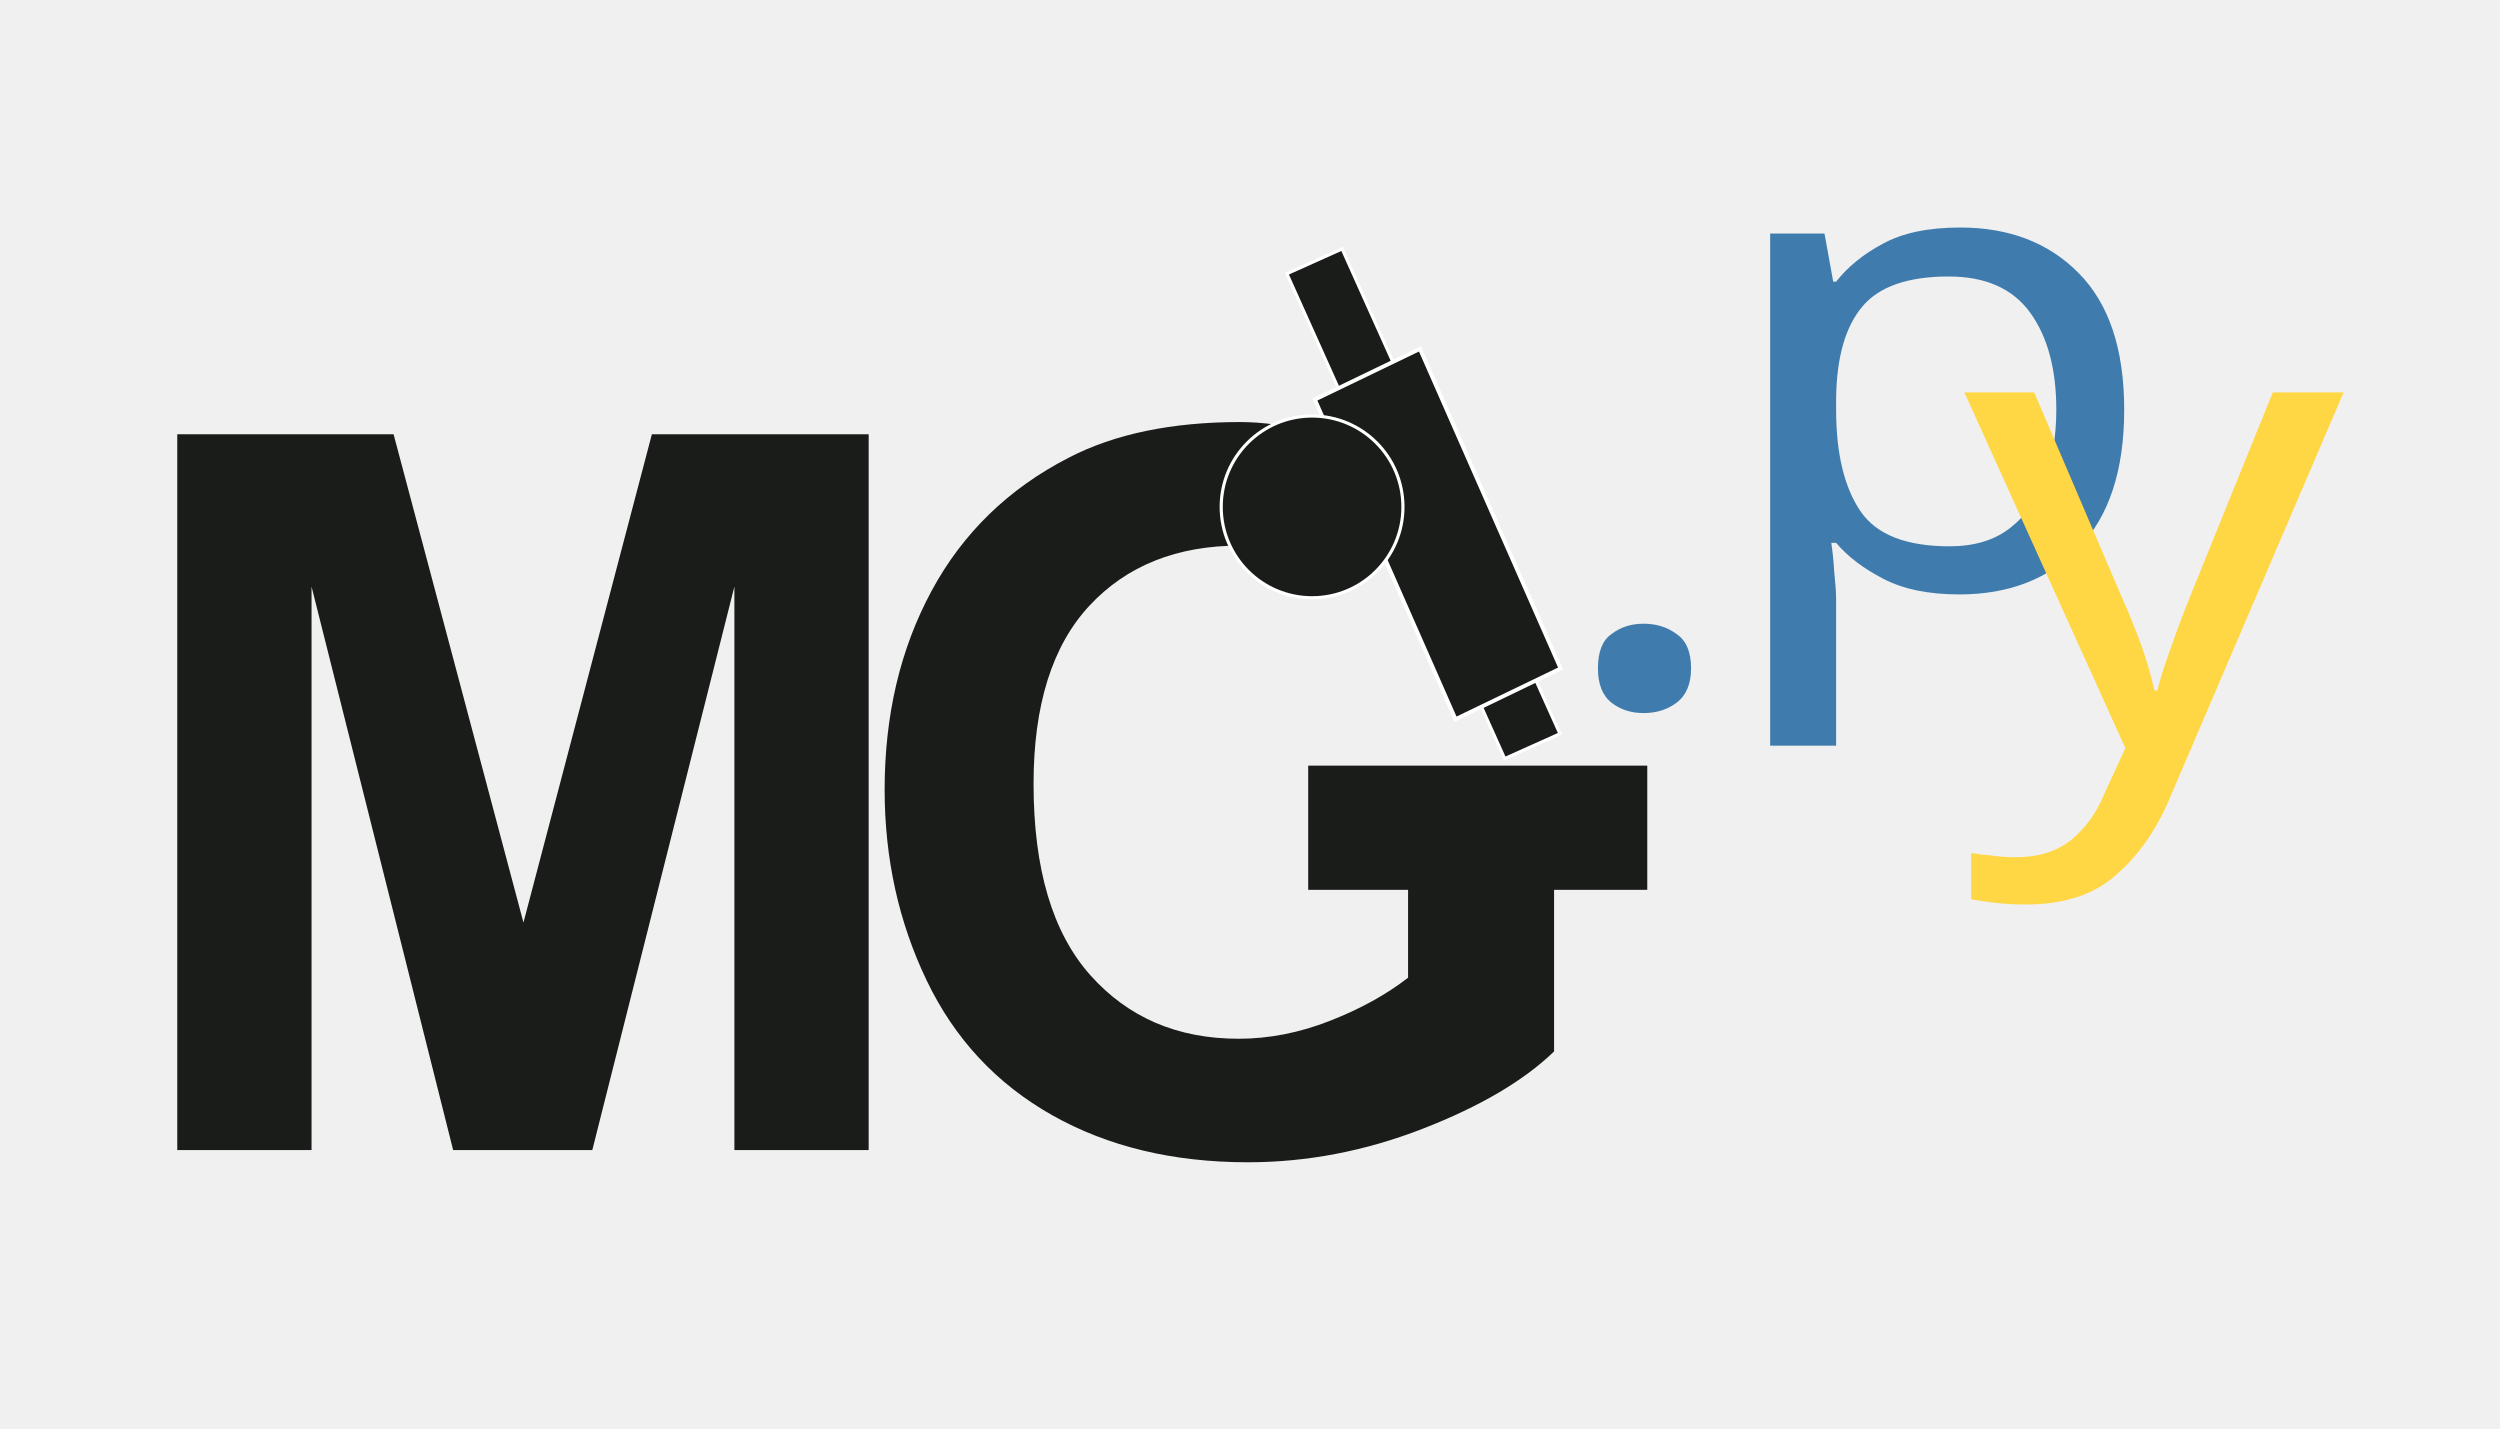
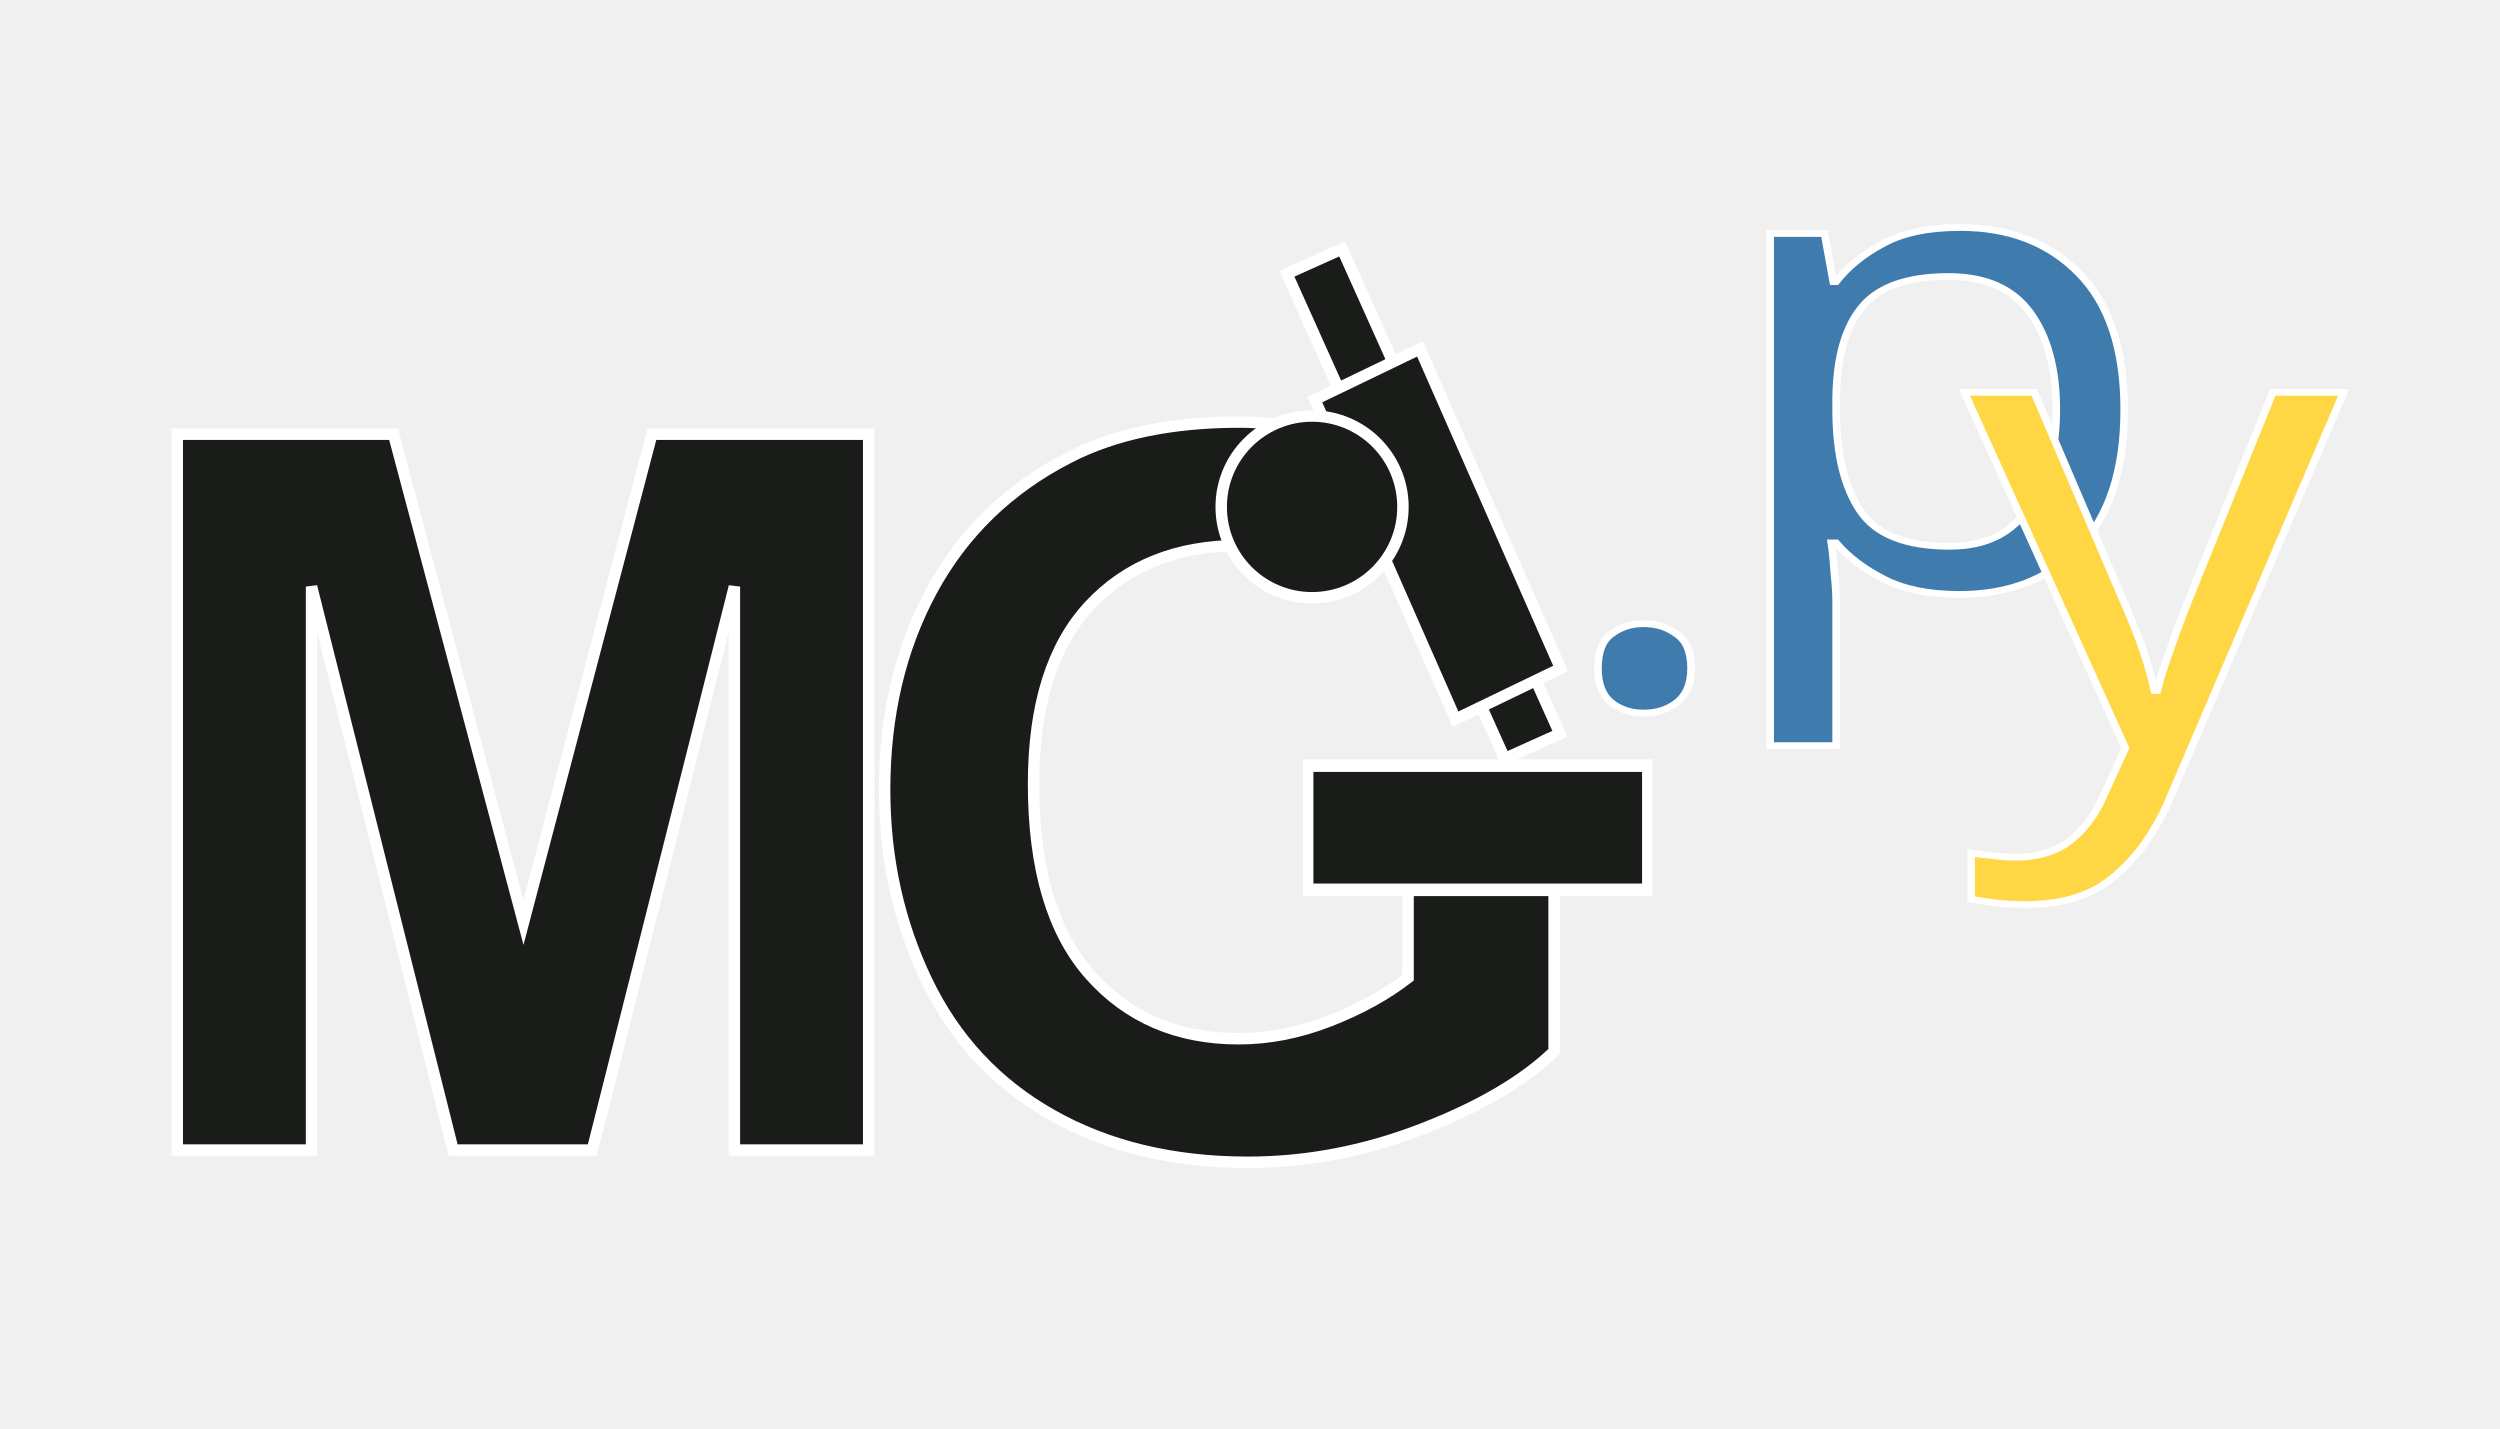
<svg xmlns="http://www.w3.org/2000/svg" width="175" height="100" viewBox="0 0 175 100" version="1.1" xml:space="preserve" style="clip-rule:evenodd;fill-rule:evenodd" id="svg9">
  <defs id="defs9">
    <rect x="171.539" y="7.187" width="41.687" height="24.916" id="rect10" />
    <rect x="171.539" y="7.187" width="41.687" height="24.916" id="rect10-2" />
    <rect x="171.539" y="7.187" width="41.687" height="24.916" id="rect10-22" />
  </defs>
  <g id="g4179" transform="translate(2.22026,12.85347)">
-     <path d="m 10.188,67.652 v -50.108 h 15.142 l 9.092,34.18 8.989,-34.18 h 15.176 v 50.108 h -9.4 v -39.444 l -9.946,39.444 h -9.741 l -9.912,-39.444 v 39.444 z" style="fill:#1a1c1a;fill-rule:nonzero" id="path1" />
-     <g id="g10">
-       <path d="m 90.862,49.229 0.023,-8.443 h 15.68 v 19.961 c -2.119,2.051 -5.19,3.857 -9.212,5.418 -4.022,1.561 -8.095,2.341 -12.219,2.341 -5.241,0 -9.81,-1.099 -13.706,-3.298 -3.896,-2.199 -6.825,-5.344 -8.784,-9.434 -1.96,-4.09 -2.94,-8.539 -2.94,-13.347 0,-5.218 1.094,-9.855 3.282,-13.911 2.187,-4.056 5.389,-7.166 9.604,-9.331 3.213,-1.664 7.212,-2.495 11.997,-2.495 6.221,0 14.578,3.913 14.578,3.913 l -7.28,6.87 c 0,0 -4.381,-2.136 -7.298,-2.136 -4.42,0 -7.935,1.402 -10.544,4.204 -2.609,2.803 -3.914,6.962 -3.914,12.476 0,5.947 1.322,10.408 3.965,13.381 2.643,2.974 6.107,4.461 10.391,4.461 2.119,0 4.244,-0.416 6.374,-1.248 2.131,-0.832 3.959,-1.84 5.486,-3.025 v -6.357 z" style="fill:#1a1c1a;fill-rule:nonzero" id="path2" />
-       <g id="ellipse8161" transform="translate(-2,6)">
-         <path d="M 79.955,26.157 Z" style="fill:#333333;fill-opacity:0.96;stroke:#ffffff;stroke-width:0.78px" id="path7" />
+     <path d="m 10.188,67.652 v -50.108 h 15.142 l 9.092,34.18 8.989,-34.18 h 15.176 v 50.108 h -9.4 v -39.444 l -9.946,39.444 h -9.741 l -9.912,-39.444 v 39.444 z" style="fill:#1a1c1a;fill-rule:nonzero;stroke:#ffffff;stroke-opacity:1;stroke-width:0.8;stroke-dasharray:none" id="path1" />
+     <g id="g10" style="stroke:#ffffff;stroke-width:0.8;stroke-dasharray:none">
+       <path d="m 90.862,49.229 0.023,-8.443 h 15.68 v 19.961 c -2.119,2.051 -5.19,3.857 -9.212,5.418 -4.022,1.561 -8.095,2.341 -12.219,2.341 -5.241,0 -9.81,-1.099 -13.706,-3.298 -3.896,-2.199 -6.825,-5.344 -8.784,-9.434 -1.96,-4.09 -2.94,-8.539 -2.94,-13.347 0,-5.218 1.094,-9.855 3.282,-13.911 2.187,-4.056 5.389,-7.166 9.604,-9.331 3.213,-1.664 7.212,-2.495 11.997,-2.495 6.221,0 14.578,3.913 14.578,3.913 l -7.28,6.87 c 0,0 -4.381,-2.136 -7.298,-2.136 -4.42,0 -7.935,1.402 -10.544,4.204 -2.609,2.803 -3.914,6.962 -3.914,12.476 0,5.947 1.322,10.408 3.965,13.381 2.643,2.974 6.107,4.461 10.391,4.461 2.119,0 4.244,-0.416 6.374,-1.248 2.131,-0.832 3.959,-1.84 5.486,-3.025 v -6.357 z" style="fill:#1a1c1a;fill-rule:nonzero;stroke:#ffffff;stroke-width:0.8;stroke-dasharray:none" id="path2" />
+       <g id="ellipse8161" transform="translate(-2,6)" style="stroke:#ffffff;stroke-width:0.8;stroke-dasharray:none">
+         <path d="M 79.955,26.157 Z" style="fill:#333333;fill-opacity:0.96;stroke:#ffffff;stroke-width:0.8;stroke-dasharray:none" id="path7" />
      </g>
-       <g transform="matrix(0.850731,0,0,1.02684,19.3386,1.38969)" id="g7">
-         <rect x="82.3" y="38.322" width="27.9" height="8.467" style="fill:#1a1c1a" id="rect7" />
+       <g transform="matrix(0.850731,0,0,1.02684,19.3386,1.38969)" id="g7" style="stroke:#ffffff;stroke-width:0.856;stroke-dasharray:none">
+         <rect x="82.3" y="38.322" width="27.9" height="8.467" style="fill:#1a1c1a;stroke:#ffffff;stroke-width:0.856;stroke-dasharray:none" id="rect7" />
      </g>
-       <g id="g8171" transform="matrix(-0.282039,0,0,0.282039,129.979,-14.721)">
-         <g id="rect8173" transform="rotate(24.18951)">
-           <rect x="151.738" y="6.821" width="15.036" height="131.925" style="fill:#1a1c1a;stroke:#ffffff;stroke-width:0.78px" id="rect8" />
+       <g id="g8171" transform="matrix(-0.282039,0,0,0.282039,129.979,-14.721)" style="stroke:#ffffff;stroke-width:2.836;stroke-dasharray:none">
+         <g id="rect8173" transform="rotate(24.18951)" style="stroke:#ffffff;stroke-width:2.836;stroke-dasharray:none">
+           <rect x="151.738" y="6.821" width="15.036" height="131.925" style="fill:#1a1c1a;stroke:#ffffff;stroke-width:2.836;stroke-dasharray:none" id="rect8" />
        </g>
-         <g id="rect8175" transform="matrix(0.900702,0.434438,-0.402871,0.915257,0,0)">
-           <rect x="144.088" y="33.443" width="28.964" height="86.68" style="fill:#1a1c1a;stroke:#ffffff;stroke-width:0.98px" id="rect9" />
+         <g id="rect8175" transform="matrix(0.900702,0.434438,-0.402871,0.915257,0,0)" style="stroke:#ffffff;stroke-width:2.837;stroke-dasharray:none">
+           <rect x="144.088" y="33.443" width="28.964" height="86.68" style="fill:#1a1c1a;stroke:#ffffff;stroke-width:2.837;stroke-dasharray:none" id="rect9" />
        </g>
-         <circle id="circle8177" cx="143.08" cy="132.429" r="22.553" style="fill:#1a1c1a;stroke:#ffffff;stroke-width:0.78px" />
+         <circle id="circle8177" cx="143.08" cy="132.429" r="22.553" style="fill:#1a1c1a;stroke:#ffffff;stroke-width:2.836;stroke-dasharray:none" />
      </g>
    </g>
  </g>
  <g id="g11" transform="matrix(1.112363,0,0,1.128444,-17.66974,6.154436)">
-     <text xml:space="preserve" id="text9" style="font-style:normal;font-variant:normal;font-weight:normal;font-stretch:normal;font-size:12px;font-family:sans-serif;-inkscape-font-specification:'sans-serif, Normal';font-variant-ligatures:normal;font-variant-caps:normal;font-variant-numeric:normal;font-variant-east-asian:normal;writing-mode:lr-tb;direction:ltr;white-space:pre;shape-inside:url(#rect10);display:inline;fill:#3f7cad;fill-opacity:1" transform="matrix(3.906513,0,0,3.411358,-557.0342,-23.67767)">
-       <tspan x="171.539" y="18.135" id="tspan2">.</tspan>
+     <text xml:space="preserve" id="text9" style="font-style:normal;font-variant:normal;font-weight:normal;font-stretch:normal;font-size:12px;font-family:sans-serif;-inkscape-font-specification:'sans-serif, Normal';font-variant-ligatures:normal;font-variant-caps:normal;font-variant-numeric:normal;font-variant-east-asian:normal;writing-mode:lr-tb;direction:ltr;white-space:pre;shape-inside:url(#rect10);display:inline;fill:#3f7cad;fill-opacity:1;stroke-width:0.122;stroke-dasharray:none;stroke:#ffffff" transform="matrix(3.906513,0,0,3.411358,-557.0342,-23.67767)">
+       <tspan x="171.539" y="18.135" id="tspan1">.</tspan>
    </text>
-     <text xml:space="preserve" id="text9-5" style="font-style:normal;font-variant:normal;font-weight:normal;font-stretch:normal;font-size:12px;font-family:sans-serif;-inkscape-font-specification:'sans-serif, Normal';font-variant-ligatures:normal;font-variant-caps:normal;font-variant-numeric:normal;font-variant-east-asian:normal;writing-mode:lr-tb;direction:ltr;white-space:pre;shape-inside:url(#rect10-2);clip-rule:evenodd;display:inline;fill:#3f7cad;fill-opacity:1;fill-rule:evenodd" transform="matrix(3.906513,0,0,3.411358,-546.8071,-30.8778)">
-       <tspan x="171.539" y="18.135" id="tspan3">p</tspan>
+     <text xml:space="preserve" id="text9-5" style="font-style:normal;font-variant:normal;font-weight:normal;font-stretch:normal;font-size:12px;font-family:sans-serif;-inkscape-font-specification:'sans-serif, Normal';font-variant-ligatures:normal;font-variant-caps:normal;font-variant-numeric:normal;font-variant-east-asian:normal;writing-mode:lr-tb;direction:ltr;white-space:pre;shape-inside:url(#rect10-2);clip-rule:evenodd;display:inline;fill:#3f7cad;fill-opacity:1;fill-rule:evenodd;stroke:#ffffff;stroke-width:0.122;stroke-dasharray:none" transform="matrix(3.906513,0,0,3.411358,-546.8071,-30.8778)">
+       <tspan x="171.539" y="18.135" id="tspan2">p</tspan>
    </text>
-     <text xml:space="preserve" id="text9-1" style="font-style:normal;font-variant:normal;font-weight:normal;font-stretch:normal;font-size:12px;font-family:sans-serif;-inkscape-font-specification:'sans-serif, Normal';font-variant-ligatures:normal;font-variant-caps:normal;font-variant-numeric:normal;font-variant-east-asian:normal;writing-mode:lr-tb;direction:ltr;white-space:pre;shape-inside:url(#rect10-22);clip-rule:evenodd;display:inline;fill:#ffd744;fill-opacity:1;fill-rule:evenodd" transform="matrix(3.906513,0,0,3.411358,-530.681,-21.02423)">
-       <tspan x="171.539" y="18.135" id="tspan4">y</tspan>
+     <text xml:space="preserve" id="text9-1" style="font-style:normal;font-variant:normal;font-weight:normal;font-stretch:normal;font-size:12px;font-family:sans-serif;-inkscape-font-specification:'sans-serif, Normal';font-variant-ligatures:normal;font-variant-caps:normal;font-variant-numeric:normal;font-variant-east-asian:normal;writing-mode:lr-tb;direction:ltr;white-space:pre;shape-inside:url(#rect10-22);clip-rule:evenodd;display:inline;fill:#ffd744;fill-opacity:1;fill-rule:evenodd;stroke-width:0.122;stroke-dasharray:none;stroke:#ffffff" transform="matrix(3.906513,0,0,3.411358,-530.681,-21.02423)">
+       <tspan x="171.539" y="18.135" id="tspan3">y</tspan>
    </text>
  </g>
</svg>
